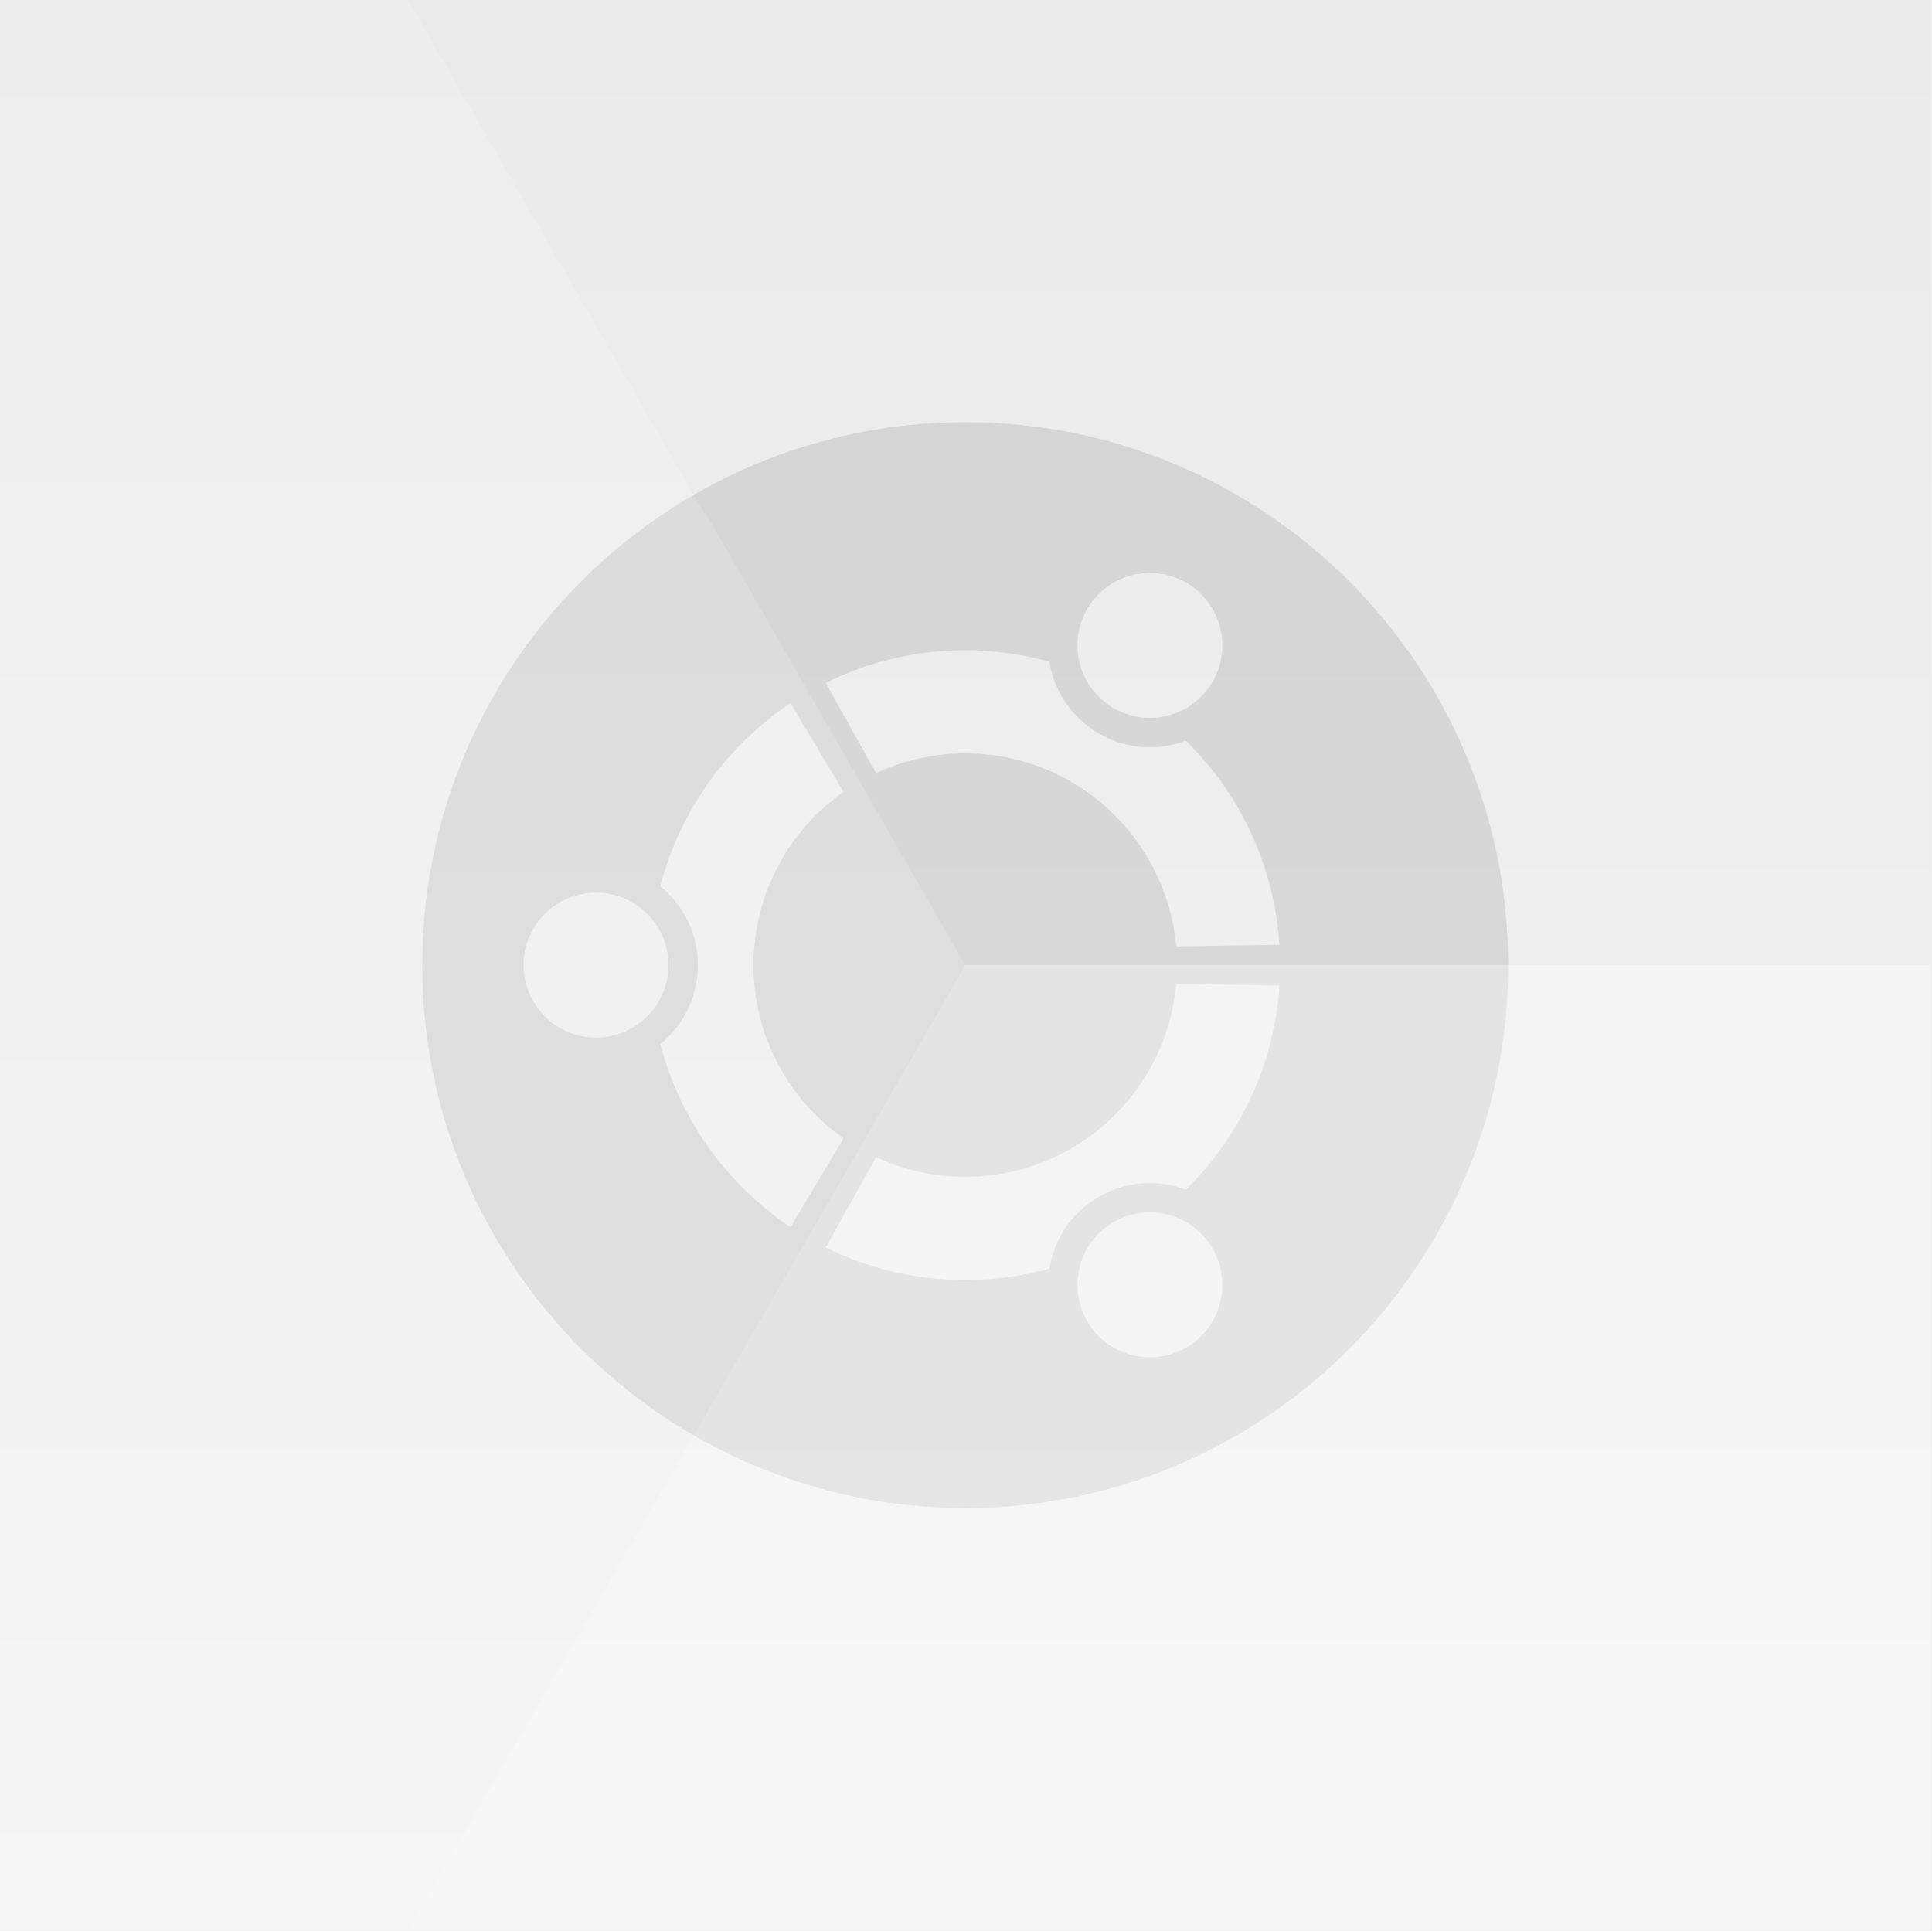
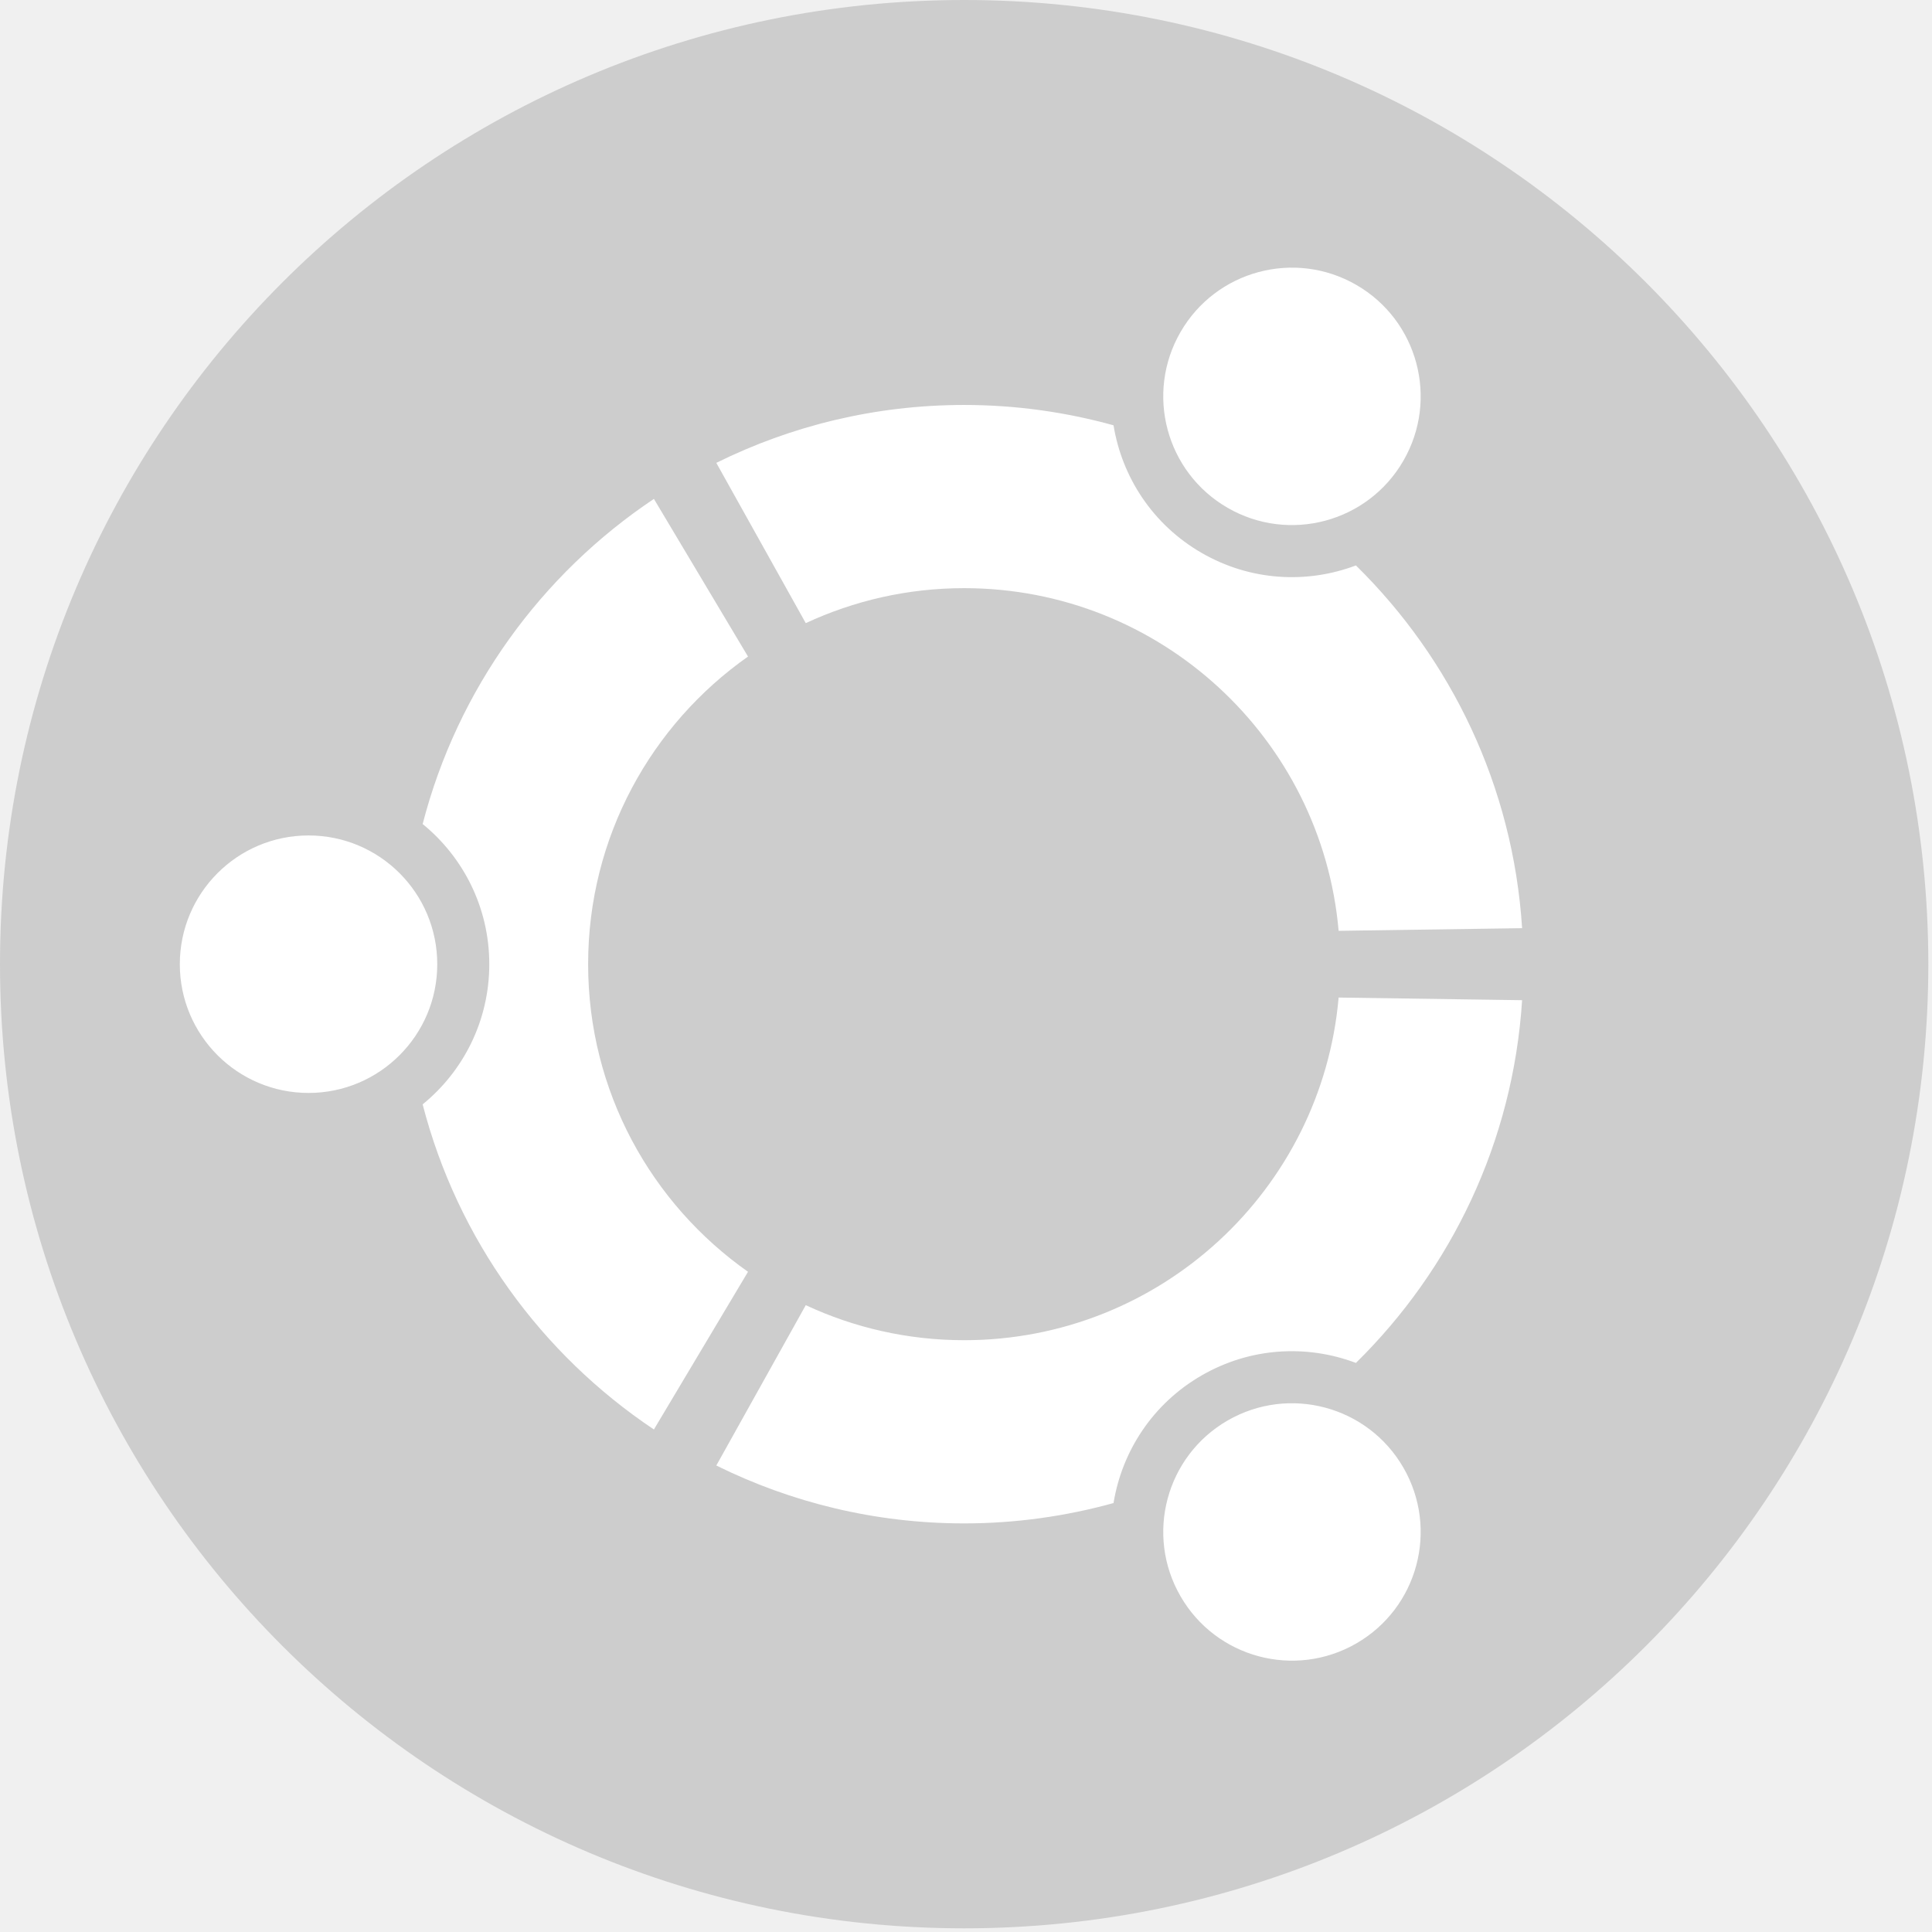
- <svg xmlns="http://www.w3.org/2000/svg" version="1.1" id="svg3336" x="0" y="0" width="512.4" height="512" viewBox="0 0 512.4 512" enable-background="new 0 0 512.4 512" xml:space="preserve">
-   <g id="layer3">
-     <linearGradient id="rect4158_1_" gradientUnits="userSpaceOnUse" x1="172" y1="472.48" x2="172" y2="-3.52" gradientTransform="matrix(1 0 0 -1.0756 84 508.2153)">
-       <stop offset="0" stop-color="#EAEAEA" />
-       <stop offset="1" stop-color="#F4F4F4" />
-     </linearGradient>
-     <rect id="rect4158" fill="url(#rect4158_1_)" width="512" height="512" />
-     <path id="path3" opacity="0.1" enable-background="new    " d="M256 112c-79.53 0-144 64.47-144 144C112 335.53 176.47 400 256 400c79.53 0 144-64.47 144-144C400 176.47 335.53 112 256 112zM305.48 151.98c3.1 0.08 6.22 0.91 9.1 2.57 9.2 5.31 12.34 17.07 7.03 26.26 -5.31 9.2-17.06 12.34-26.25 7.03 -9.19-5.3-12.34-17.06-7.04-26.25C291.96 155.27 298.66 151.8 305.48 151.98zM256 172.48c7.73 0 15.21 1.07 22.31 3.04 1.25 7.73 5.84 14.84 13.15 19.06 7.3 4.21 15.74 4.63 23.05 1.87 14.22 13.98 23.47 32.99 24.81 54.17l-27.39 0.4c-2.53-28.69-26.6-51.18-55.93-51.18 -8.45 0-16.47 1.88-23.65 5.23l-13.36-23.94C230.14 175.6 242.71 172.48 256 172.48zM209.67 186.51l14.06 23.54c-14.44 10.16-23.88 26.95-23.88 45.95 0 19 9.44 35.78 23.88 45.94l-14.06 23.55c-16.83-11.24-29.34-28.43-34.54-48.55 6.07-4.95 9.95-12.49 9.95-20.94 0-8.45-3.88-15.99-9.95-20.94C180.33 214.94 192.85 197.75 209.67 186.51zM158.09 236.77c10.62 0 19.22 8.61 19.22 19.23 0 10.62-8.6 19.22-19.22 19.22 -10.62 0-19.23-8.6-19.23-19.22C138.85 245.38 147.46 236.77 158.09 236.77zM311.93 260.98l27.4 0.4c-1.35 21.18-10.6 40.19-24.81 54.17 -7.31-2.76-15.75-2.35-23.05 1.87 -7.31 4.23-11.89 11.34-13.15 19.06 -7.1 1.97-14.58 3.04-22.31 3.04 -13.29 0-25.85-3.12-37.01-8.65l13.36-23.94c7.19 3.34 15.2 5.23 23.65 5.23C285.34 312.16 309.41 289.67 311.93 260.98zM304.45 321.58c6.82-0.18 13.51 3.29 17.16 9.61 5.31 9.2 2.16 20.95-7.03 26.25 -9.2 5.31-20.95 2.16-26.25-7.04 -5.31-9.19-2.16-20.94 7.04-26.25C298.23 322.49 301.35 321.66 304.45 321.58z" />
-   </g>
-   <g id="layer5" transform="translate(0,18)">
-     <path id="rect4209" opacity="0.3" fill="#FFFFFF" enable-background="new    " d="M256 238L108.2 494H512V238H389.28 256z" />
-     <path id="rect4302" opacity="0.15" fill="#FFFFFF" enable-background="new    " d="M0-18v512h108.2l76.39-132.31L256 238l-68.91-120 -0.19 0.32L108.2-18H0z" />
-   </g>
-   <g id="layer4">
-     <path id="path812" display="none" fill="#FFFFFF" stroke="#CCCCCC" stroke-width="4" d="M-208.32 605.62c-7.84 0-14.55 5.03-17.32 12.19 -0.06 0-0.12 0-0.18 0 -7.09 0-12.83 6-12.83 13.41s5.75 13.41 12.83 13.41h17.5 16.33c5.16 0 9.33-4.36 9.33-9.75 0-4.54-2.97-8.36-7-9.44 0-0.1 0-0.2 0-0.3C-189.65 614.35-198.01 605.62-208.32 605.62z" />
-     <path id="path4340" display="none" fill="none" stroke="#CCCCCC" stroke-width="4" d="M288.87 828.08c-6.35 0-11.78 4.07-14.02 9.87 -0.05 0-0.1 0-0.15 0 -5.74 0-10.39 4.86-10.39 10.85 0 6 4.65 10.85 10.39 10.85h14.17 13.23c4.17 0 7.56-3.53 7.56-7.89 0-3.68-2.41-6.77-5.67-7.65 0-0.08 0-0.16 0-0.25C303.98 835.15 297.21 828.09 288.87 828.08L288.87 828.08z" />
-   </g>
-   <g id="layer1" transform="translate(0,-558.3622)" display="none">
-     <path id="path3774" display="inline" fill="#0000FF" fill-opacity="0.08" stroke="#0000FF" d="M166.05 576.36h179.89C491.24 576.36 512 597.1 512 742.26v144.2c0 145.16-20.76 165.9-166.05 165.9H166.05C20.76 1052.36 0 1031.63 0 886.46V742.26C0 597.1 20.76 576.36 166.05 576.36z" />
-     <circle id="path4118" display="inline" fill="#0000FF" fill-opacity="0.08" stroke="#0000FF" stroke-width="0.83" cx="256" cy="814.36" r="144" />
-     <rect id="rect4152" x="120" y="678.36" display="inline" fill="#0000FF" fill-opacity="0.08" stroke="#0000FF" stroke-linecap="round" stroke-linejoin="round" width="272" height="272" />
-     <rect id="rect4154" x="104" y="694.36" display="inline" fill="#0000FF" fill-opacity="0.08" stroke="#0000FF" stroke-linecap="round" stroke-linejoin="round" width="304" height="240" />
-     <rect id="rect4156" x="136" y="662.36" display="inline" fill="#0000FF" fill-opacity="0.08" stroke="#0000FF" stroke-linecap="round" stroke-linejoin="round" width="240" height="304" />
+ <svg xmlns="http://www.w3.org/2000/svg" height="284px" width="284px" version="1.1" viewBox="0 0 284 284">
+   <g id="Page-1" fill-rule="evenodd" fill="none">
+     <g id="snapweb_default_icon">
+       <g id="logo-ubuntu_cof-black-hex">
+         <path id="Shape" fill="#CDCDCD" d="m283.46 141.73c0 78.28-63.45 141.73-141.73 141.73-78.276 0-141.73-63.45-141.73-141.73 0-78.275 63.453-141.73 141.73-141.73 78.28 0 141.73 63.455 141.73 141.73z" />
+         <path id="Shape" fill="#fff" d="m45.356 122.81c-10.453 0-18.923 8.47-18.923 18.93 0 10.44 8.47 18.92 18.923 18.92 10.449 0 18.92-8.48 18.92-18.92 0-10.46-8.47-18.93-18.92-18.93zm135.1 86c-9.05 5.23-12.15 16.8-6.92 25.84 5.22 9.05 16.79 12.15 25.84 6.93s12.15-16.79 6.92-25.84c-5.22-9.05-16.79-12.15-25.84-6.93zm-94.002-67.08c0-18.7 9.293-35.22 23.502-45.219l-13.832-23.173c-16.56 11.064-28.878 27.982-33.995 47.792 5.977 4.87 9.796 12.29 9.796 20.6 0 8.32-3.819 15.74-9.797 20.61 5.116 19.81 17.435 36.72 33.995 47.79l13.833-23.18c-14.209-10-23.502-26.51-23.502-45.22zm55.272-55.273c28.88 0 52.57 22.143 55.05 50.373l26.97-0.39c-1.33-20.85-10.43-39.566-24.43-53.323-7.19 2.718-15.5 2.306-22.68-1.842-7.2-4.152-11.71-11.156-12.95-18.757-6.99-1.935-14.35-2.99-21.96-2.99-13.08 0-25.45 3.072-36.43 8.512l13.15 23.56c7.08-3.293 14.96-5.143 23.28-5.143zm0 110.55c-8.32 0-16.2-1.85-23.28-5.15l-13.15 23.57c10.98 5.43 23.35 8.51 36.43 8.51 7.61 0 14.97-1.06 21.96-2.99 1.24-7.6 5.75-14.61 12.95-18.76 7.18-4.15 15.49-4.56 22.68-1.84 14-13.76 23.1-32.48 24.43-53.32l-26.97-0.39c-2.48 28.23-26.17 50.37-55.05 50.37zm38.73-122.36c9.05 5.227 20.62 2.126 25.84-6.921 5.23-9.051 2.13-20.619-6.92-25.845-9.05-5.224-20.62-2.124-25.84 6.927-5.23 9.047-2.13 20.616 6.92 25.839z" />
+       </g>
+     </g>
  </g>
</svg>
